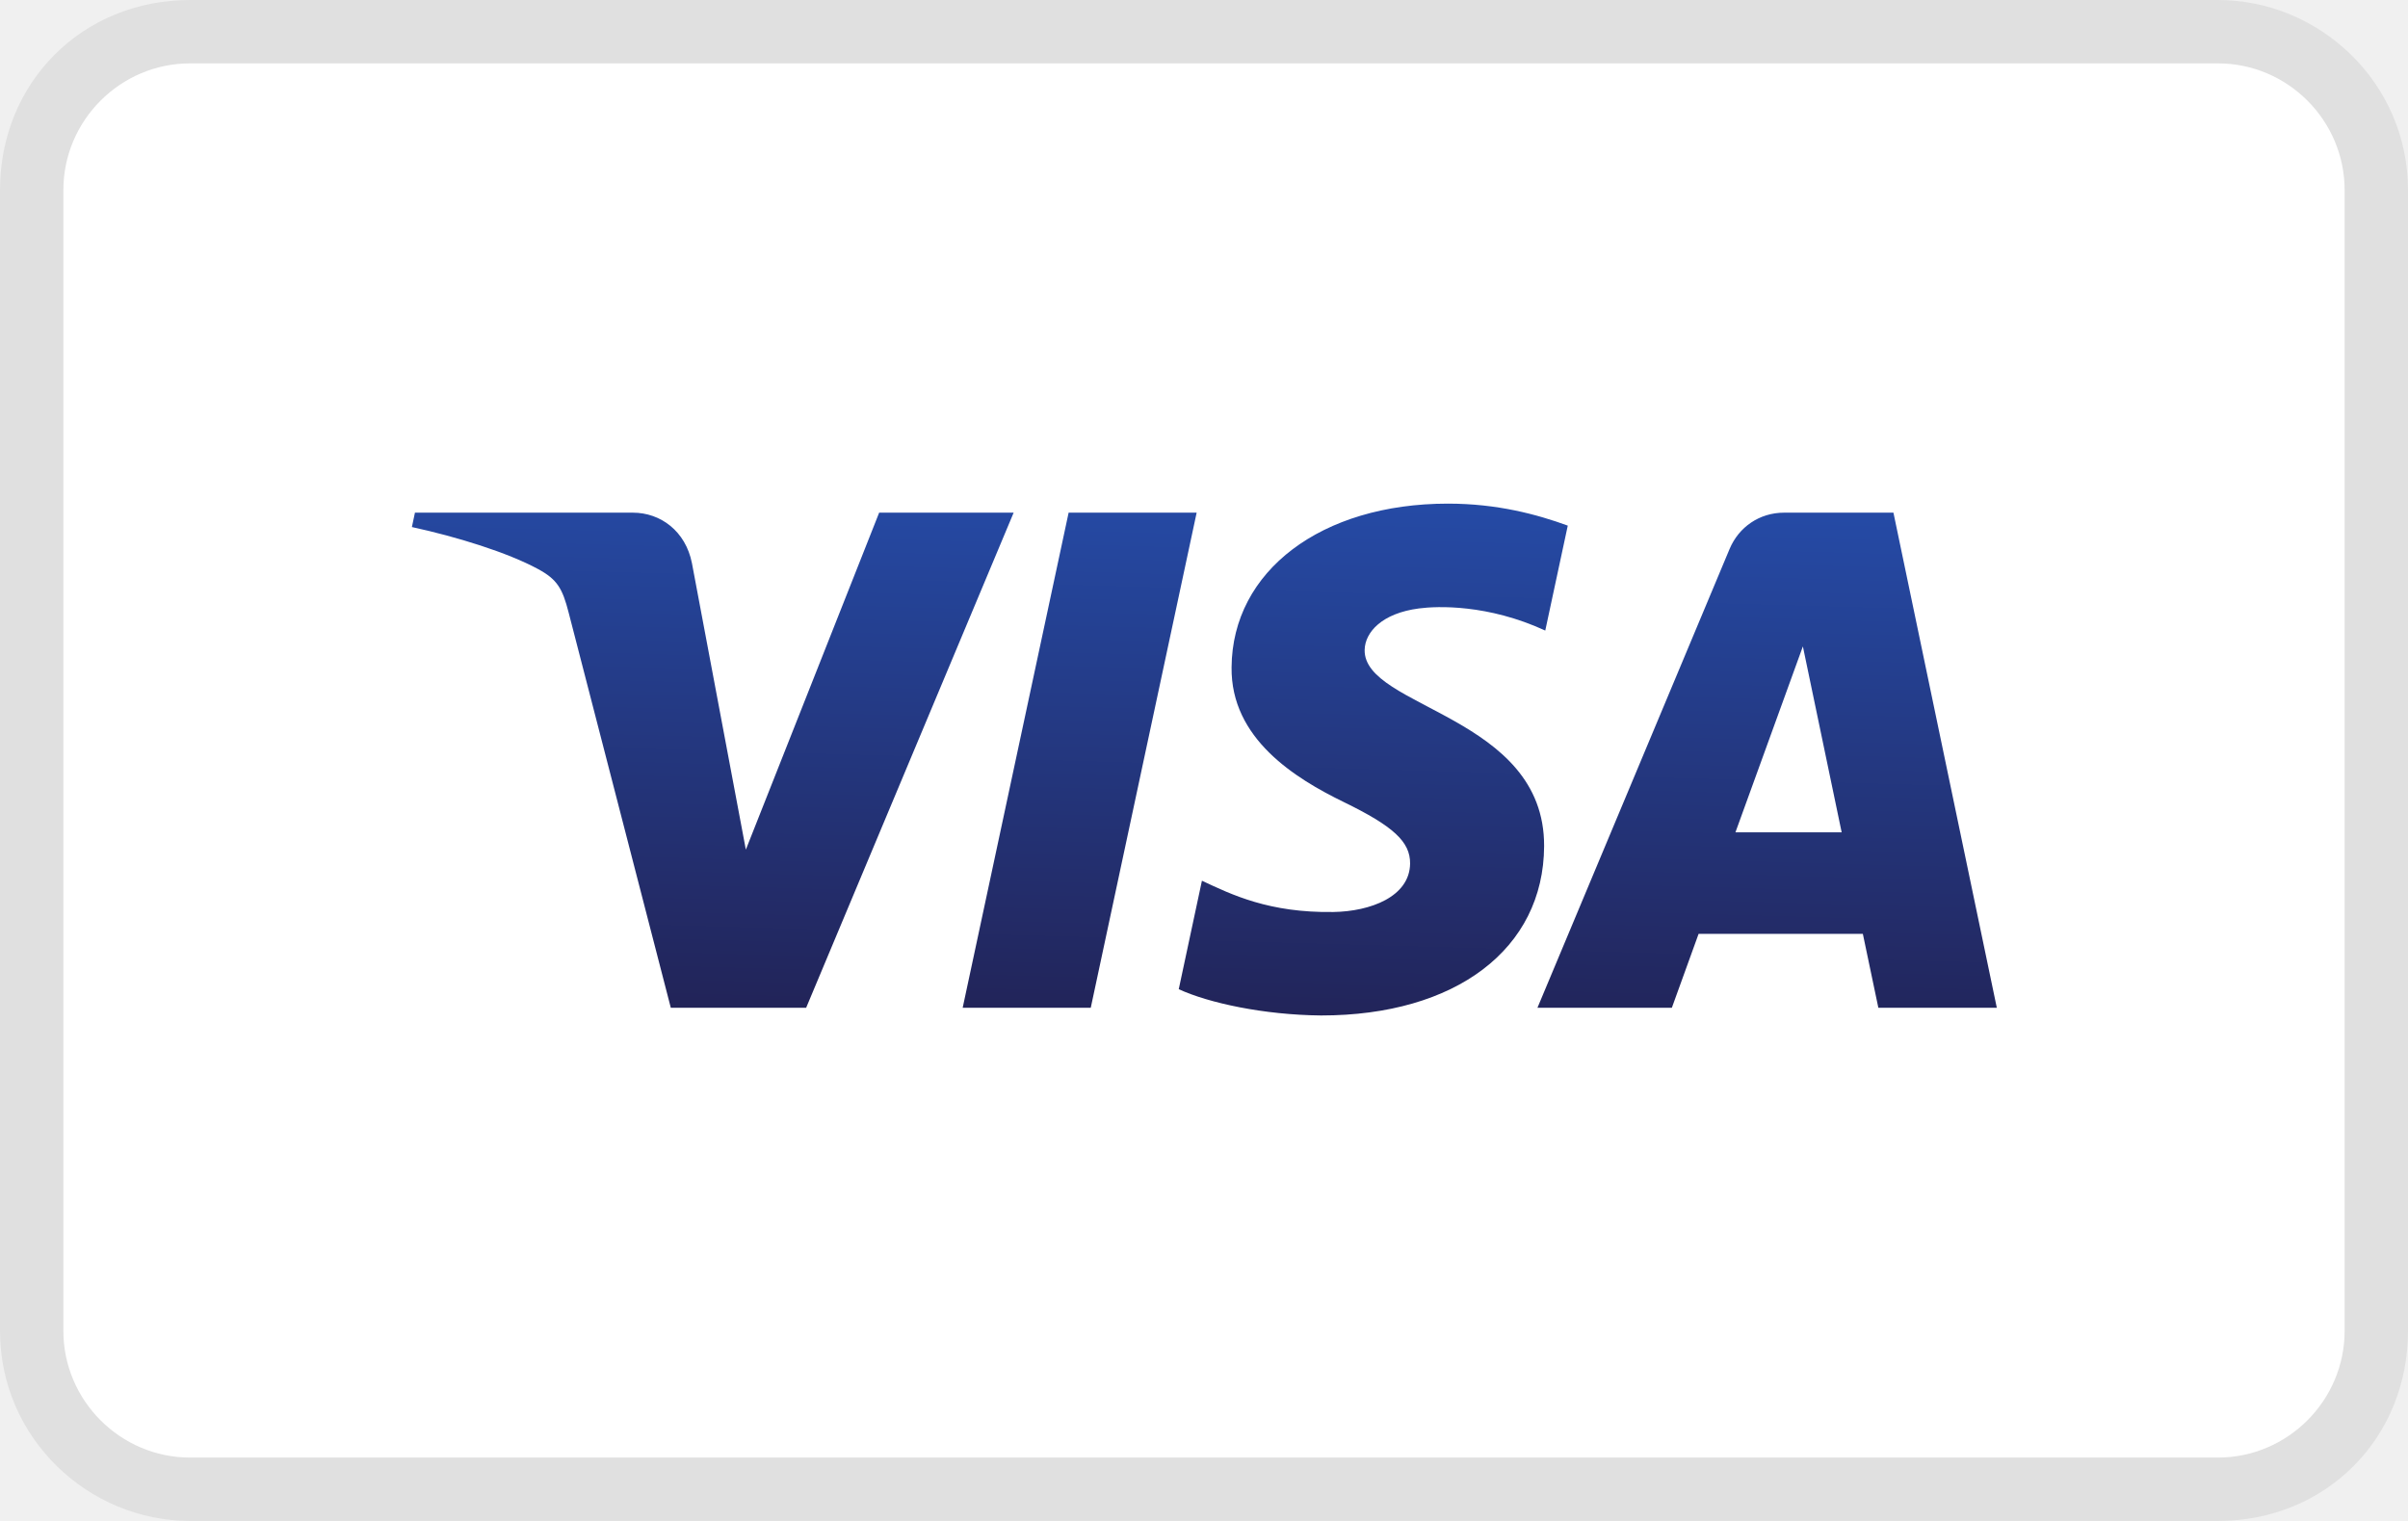
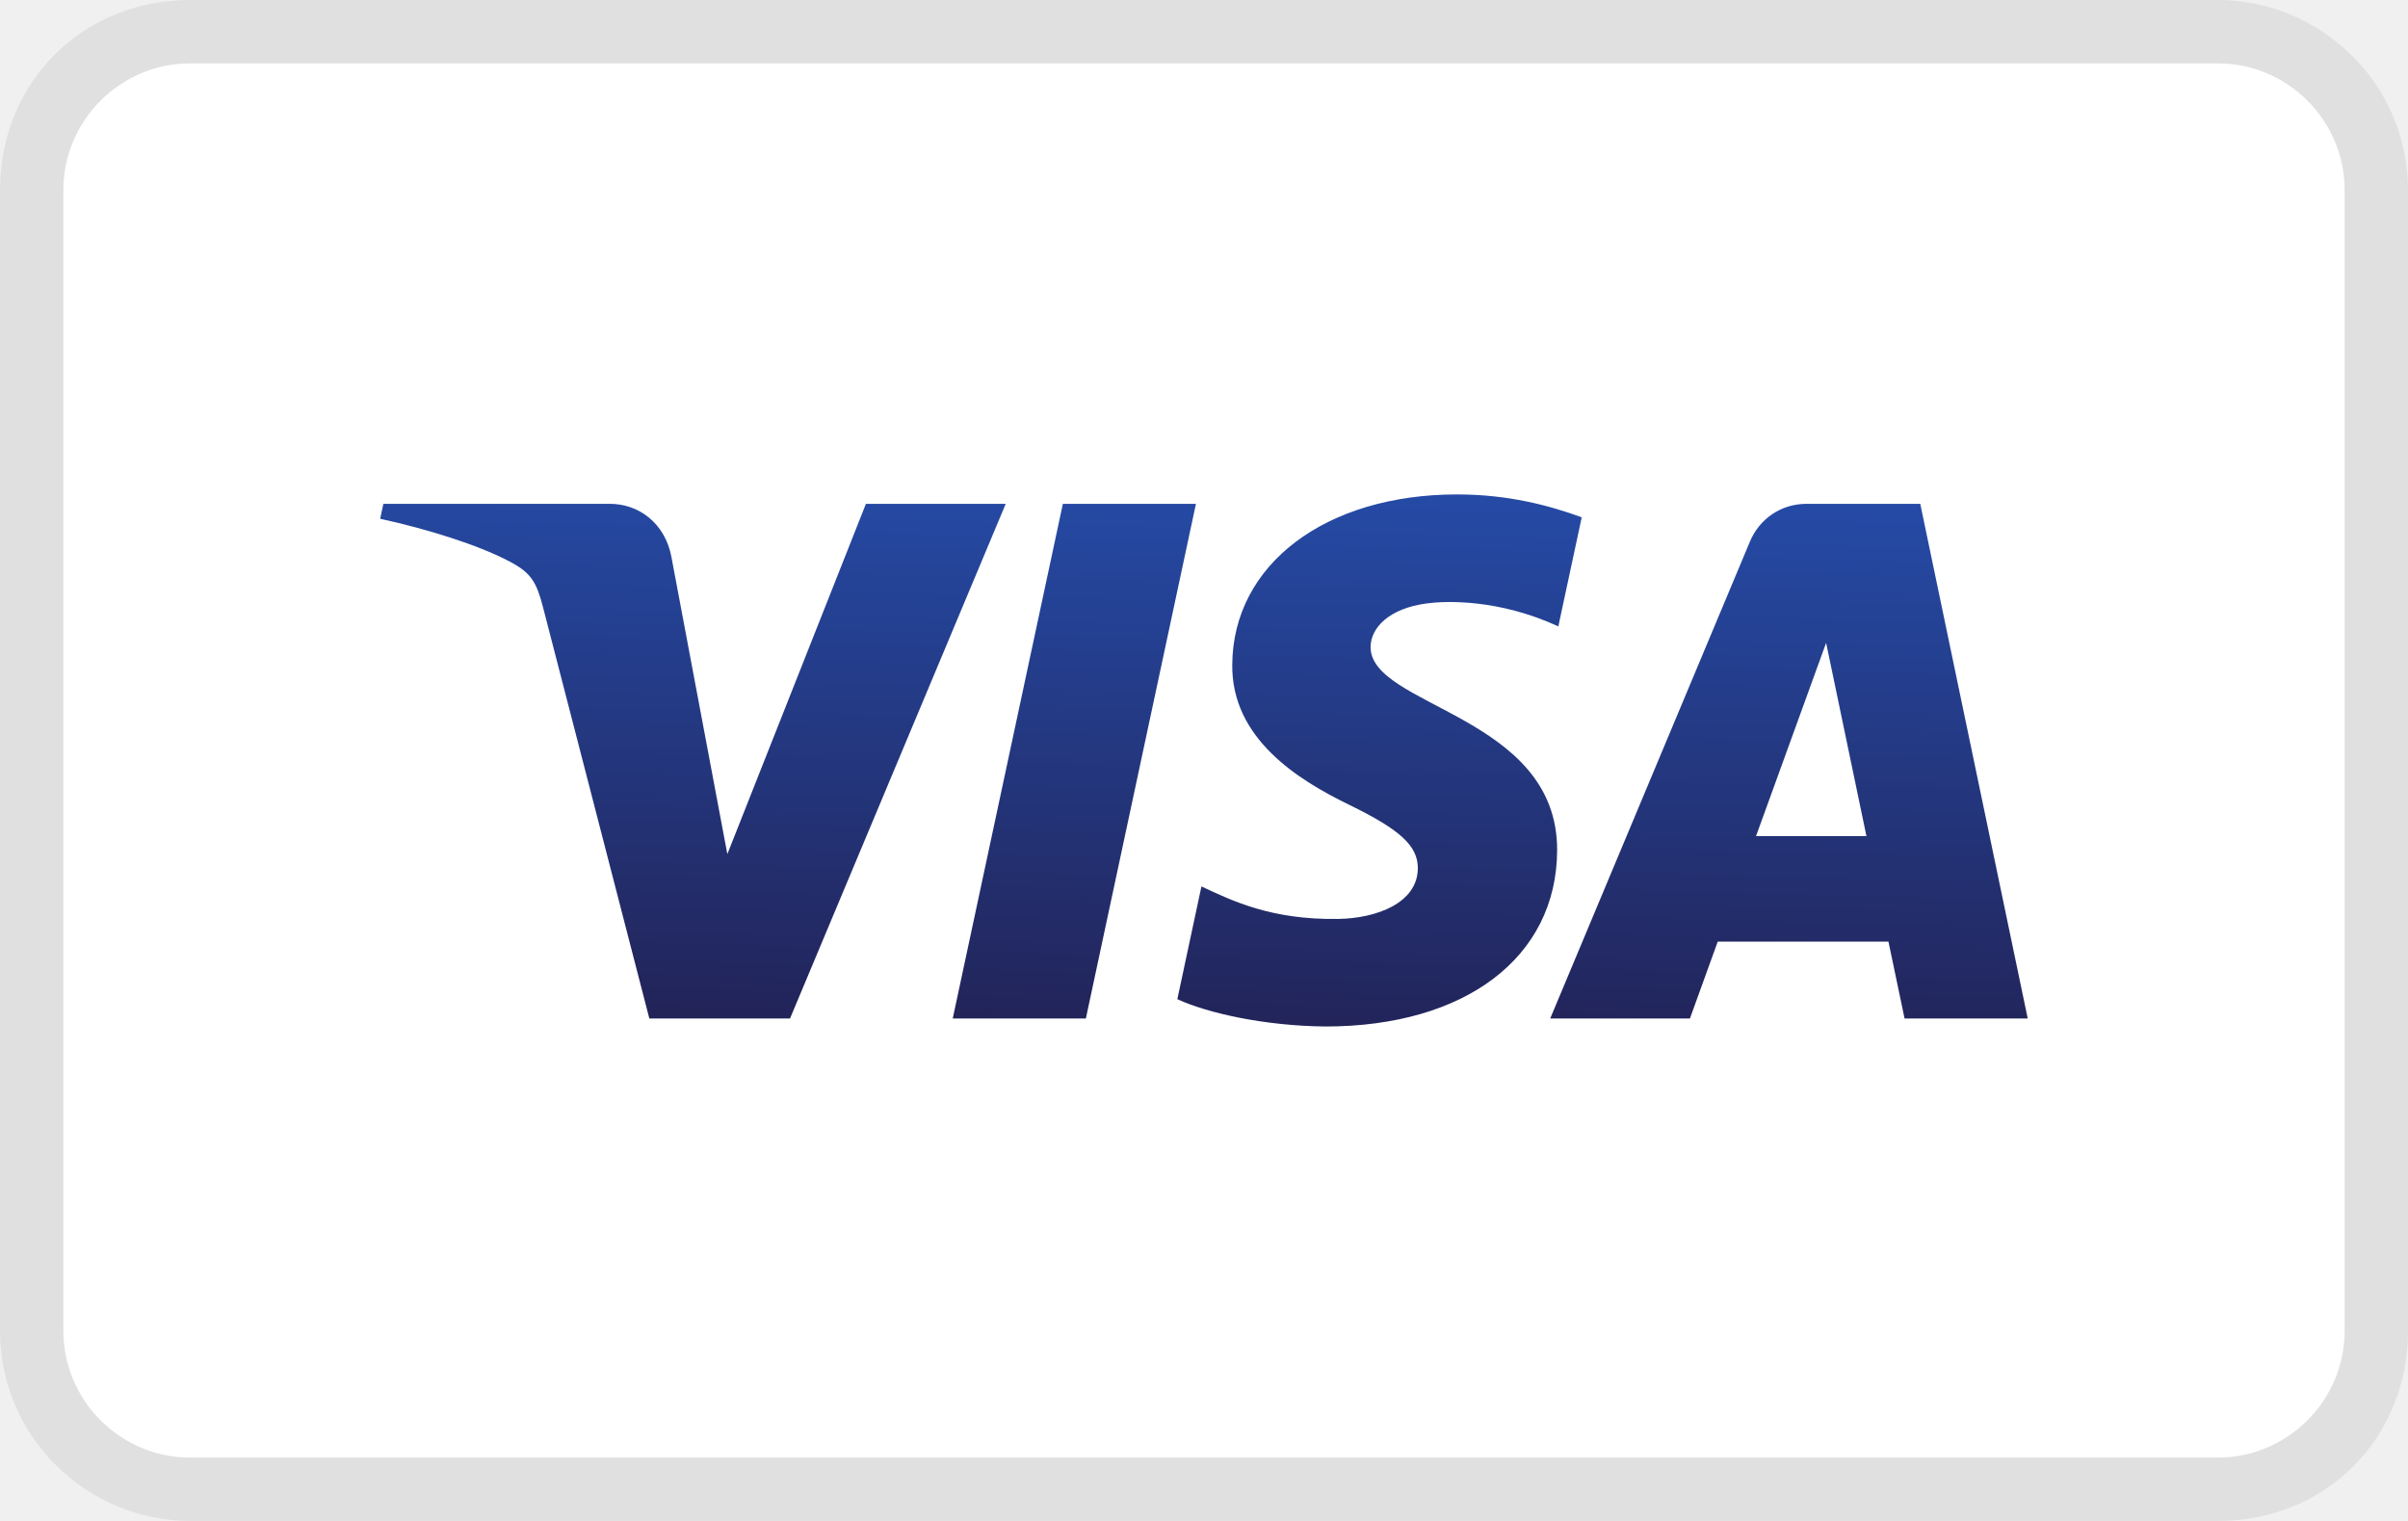
- <svg xmlns="http://www.w3.org/2000/svg" viewBox="0 0 38 24" role="img" aria-label="visa">
+ <svg xmlns="http://www.w3.org/2000/svg" viewBox="0 0 38 24" role="img" aria-label="Visa">
  <path fill="#000" opacity=".07" d="M35 0H3C1.3 0 0 1.3 0 3v18c0 1.7 1.4 3 3 3h32c1.7 0 3-1.3 3-3V3c0-1.7-1.4-3-3-3z" />
  <path fill="#fff" d="M35 1c1.1 0 2 .9 2 2v18c0 1.1-.9 2-2 2H3c-1.1 0-2-.9-2-2V3c0-1.1.9-2 2-2h32" />
-   <g transform="translate(6.500 7.947) scale(0.0977)">
-     <defs>
-       <linearGradient x1="45.974%" y1="-2.006%" x2="54.877%" y2="100%" id="linearGradient-1">
-         <stop stop-color="#222357" offset="0%" />
-         <stop stop-color="#254AA5" offset="100%" />
-       </linearGradient>
-     </defs>
-     <g>
-       <path d="M132.397,56.24 C132.251,44.724 142.66,38.298 150.501,34.477 C158.557,30.557 161.263,28.043 161.232,24.538 C161.17,19.172 154.805,16.804 148.848,16.712 C138.455,16.551 132.412,19.518 127.608,21.763 L123.864,4.243 C128.684,2.022 137.609,0.085 146.864,-7.10542736e-15 C168.589,-7.10542736e-15 182.802,10.724 182.879,27.351 C182.964,48.453 153.691,49.621 153.891,59.053 C153.96,61.913 156.689,64.965 162.669,65.741 C165.629,66.133 173.8,66.433 183.064,62.167 L186.7,79.117 C181.718,80.931 175.315,82.668 167.343,82.668 C146.895,82.668 132.512,71.799 132.397,56.24 M221.638,81.208 C217.671,81.208 214.328,78.894 212.836,75.343 L181.803,1.245 L203.512,1.245 L207.832,13.184 L234.36,13.184 L236.866,1.245 L256,1.245 L239.303,81.208 L221.638,81.208 M224.675,59.607 L230.94,29.58 L213.782,29.58 L224.675,59.607 M106.076,81.208 L88.964,1.245 L109.651,1.245 L126.755,81.208 L106.076,81.208 M75.473,81.208 L53.941,26.782 L45.232,73.059 C44.209,78.225 40.173,81.208 35.692,81.208 L0.492,81.208 L0,78.886 C7.226,77.318 15.436,74.789 20.41,72.083 C23.454,70.43 24.322,68.985 25.322,65.057 L41.819,1.245 L63.681,1.245 L97.197,81.208 L75.473,81.208" fill="url(#linearGradient-1)" transform="translate(128, 41.33421) scale(1, -1) translate(-128, -41.33421) " />
+   <g transform="translate(-0.757 -0.459) scale(1.0395)">
+     <g transform="translate(6.500 7.947) scale(0.0977)">
+       <defs>
+         <linearGradient x1="45.974%" y1="-2.006%" x2="54.877%" y2="100%" id="linearGradient-1">
+           <stop stop-color="#222357" offset="0%" />
+           <stop stop-color="#254AA5" offset="100%" />
+         </linearGradient>
+       </defs>
+       <g>
+         <path d="M132.397,56.24 C132.251,44.724 142.66,38.298 150.501,34.477 C158.557,30.557 161.263,28.043 161.232,24.538 C161.17,19.172 154.805,16.804 148.848,16.712 C138.455,16.551 132.412,19.518 127.608,21.763 L123.864,4.243 C128.684,2.022 137.609,0.085 146.864,-7.10542736e-15 C168.589,-7.10542736e-15 182.802,10.724 182.879,27.351 C182.964,48.453 153.691,49.621 153.891,59.053 C153.96,61.913 156.689,64.965 162.669,65.741 C165.629,66.133 173.8,66.433 183.064,62.167 L186.7,79.117 C181.718,80.931 175.315,82.668 167.343,82.668 C146.895,82.668 132.512,71.799 132.397,56.24 M221.638,81.208 C217.671,81.208 214.328,78.894 212.836,75.343 L181.803,1.245 L203.512,1.245 L207.832,13.184 L234.36,13.184 L236.866,1.245 L256,1.245 L239.303,81.208 L221.638,81.208 M224.675,59.607 L230.94,29.58 L213.782,29.58 L224.675,59.607 M106.076,81.208 L88.964,1.245 L109.651,1.245 L126.755,81.208 L106.076,81.208 M75.473,81.208 L53.941,26.782 L45.232,73.059 C44.209,78.225 40.173,81.208 35.692,81.208 L0.492,81.208 L0,78.886 C7.226,77.318 15.436,74.789 20.41,72.083 C23.454,70.43 24.322,68.985 25.322,65.057 L41.819,1.245 L63.681,1.245 L97.197,81.208 L75.473,81.208" fill="url(#linearGradient-1)" transform="translate(128, 41.33421) scale(1, -1) translate(-128, -41.33421) " />
+       </g>
    </g>
  </g>
</svg>
